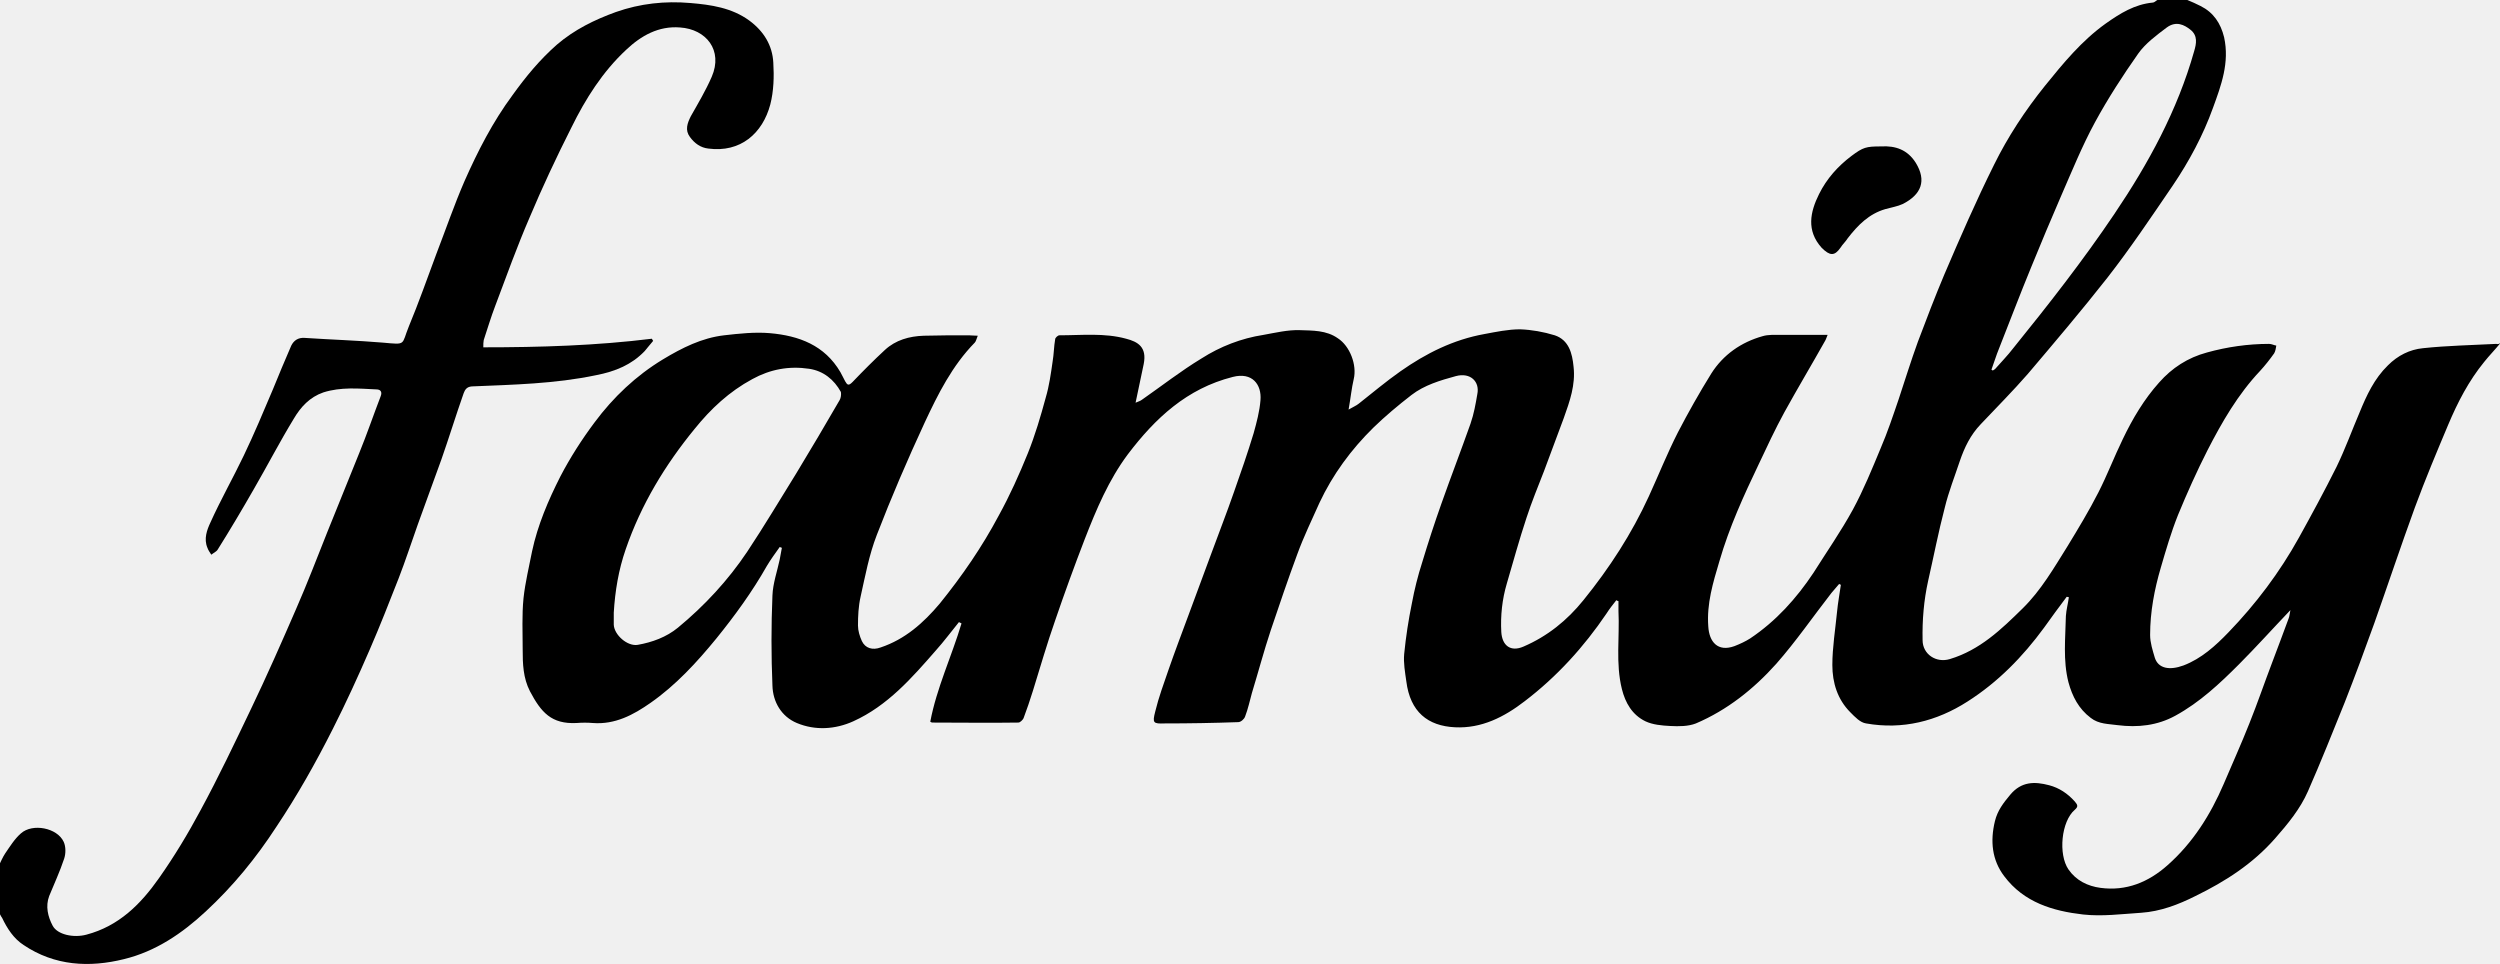
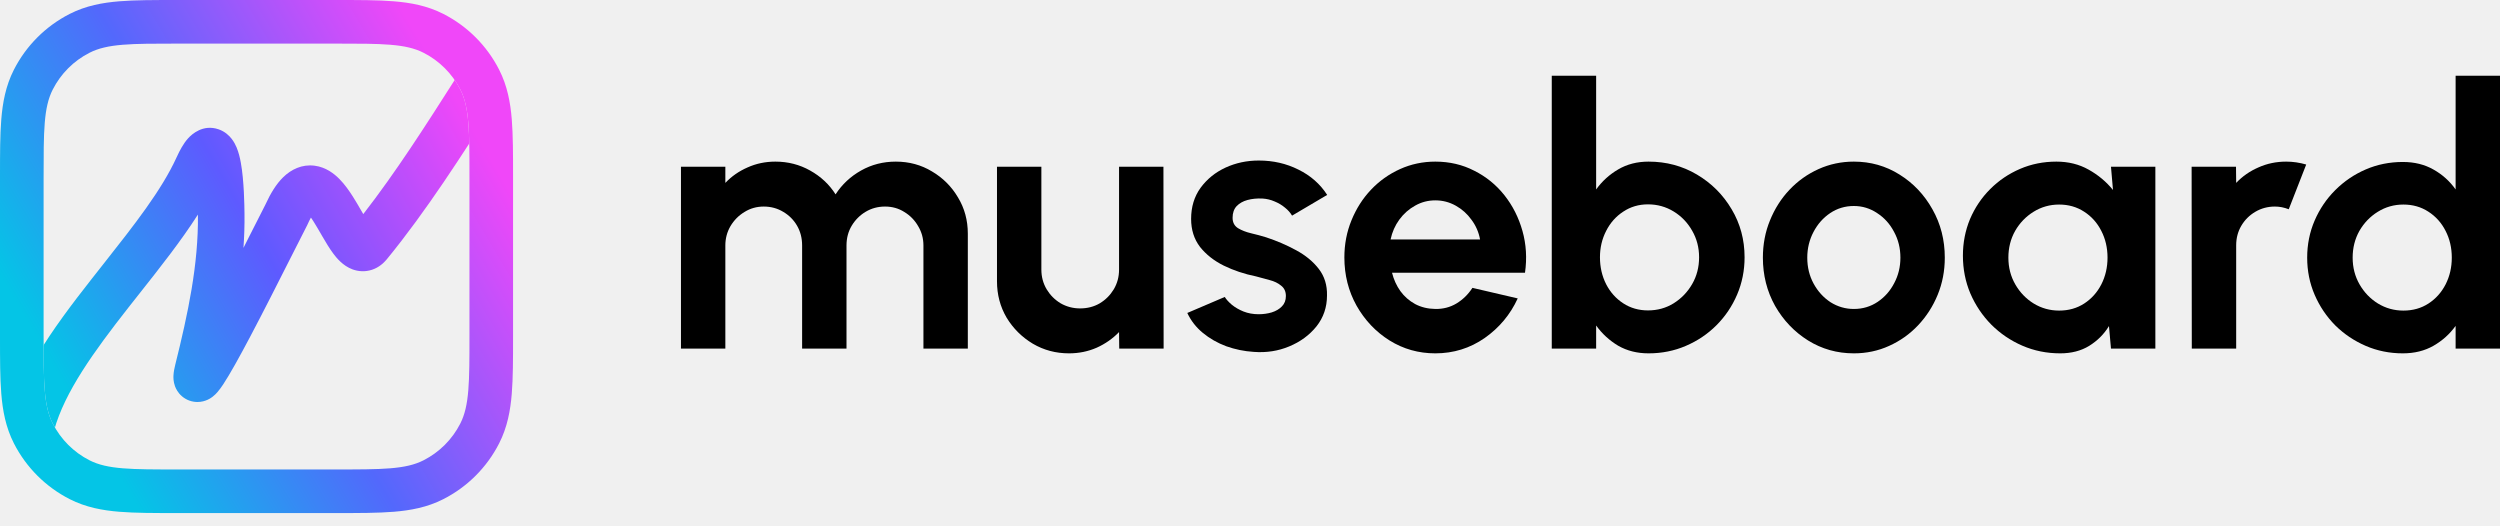
- <svg xmlns="http://www.w3.org/2000/svg" width="83" height="32" viewBox="0 0 83 32" fill="none">
-   <g clipPath="url(#clip0_791_1935)">
-     <path d="M82.872 11.417C82.063 11.46 81.253 11.474 80.444 11.56C80.004 11.603 79.606 11.802 79.279 12.13C78.825 12.572 78.57 13.128 78.342 13.684C78.087 14.282 77.859 14.91 77.576 15.494C77.178 16.292 76.752 17.076 76.326 17.846C75.687 19 74.892 20.055 73.983 20.996C73.557 21.438 73.088 21.866 72.492 22.093C72.023 22.265 71.654 22.193 71.54 21.837C71.469 21.595 71.384 21.338 71.384 21.081C71.384 20.312 71.526 19.571 71.739 18.844C71.91 18.259 72.08 17.675 72.307 17.105C72.606 16.378 72.932 15.651 73.287 14.952C73.77 14.012 74.295 13.099 75.034 12.315C75.204 12.13 75.36 11.931 75.502 11.731C75.545 11.66 75.559 11.56 75.573 11.474C75.488 11.46 75.417 11.417 75.332 11.417C74.636 11.417 73.94 11.517 73.273 11.702C72.634 11.873 72.109 12.216 71.682 12.7C71.185 13.256 70.802 13.898 70.475 14.582C70.191 15.166 69.964 15.765 69.666 16.349C69.354 16.962 68.999 17.547 68.644 18.131C68.189 18.858 67.763 19.599 67.153 20.198C66.443 20.896 65.733 21.58 64.739 21.88C64.284 22.022 63.83 21.723 63.83 21.253C63.816 20.583 63.872 19.927 64.014 19.285C64.199 18.473 64.355 17.661 64.568 16.848C64.696 16.321 64.895 15.822 65.065 15.309C65.221 14.853 65.42 14.439 65.761 14.083C66.286 13.527 66.826 12.985 67.323 12.415C68.218 11.36 69.112 10.306 69.964 9.222C70.731 8.239 71.427 7.198 72.137 6.158C72.677 5.359 73.145 4.49 73.472 3.578C73.742 2.837 74.025 2.081 73.841 1.24C73.727 0.77 73.486 0.413 73.06 0.2C72.918 0.128 72.762 0.057 72.62 0C72.293 0 71.952 0 71.626 0C71.569 0.029 71.526 0.086 71.469 0.086C70.873 0.143 70.39 0.442 69.907 0.784C69.112 1.354 68.502 2.095 67.891 2.851C67.238 3.663 66.656 4.547 66.201 5.473C65.605 6.671 65.079 7.882 64.554 9.108C64.242 9.849 63.958 10.591 63.674 11.346C63.446 11.973 63.248 12.615 63.035 13.256C62.85 13.798 62.665 14.354 62.438 14.881C62.154 15.565 61.87 16.264 61.515 16.919C61.117 17.646 60.649 18.316 60.209 19.015C59.641 19.87 58.959 20.625 58.107 21.195C57.951 21.295 57.766 21.381 57.582 21.452C57.028 21.652 56.744 21.31 56.715 20.796C56.659 20.041 56.872 19.343 57.085 18.63C57.411 17.504 57.894 16.449 58.391 15.409C58.661 14.838 58.931 14.254 59.243 13.684C59.683 12.886 60.152 12.102 60.592 11.318C60.62 11.275 60.635 11.218 60.677 11.118C60.138 11.118 59.627 11.118 59.13 11.118C58.931 11.118 58.703 11.104 58.519 11.161C57.809 11.36 57.212 11.774 56.815 12.401C56.417 13.042 56.048 13.698 55.707 14.354C55.352 15.052 55.068 15.765 54.742 16.477C54.174 17.718 53.435 18.858 52.569 19.927C52.029 20.597 51.376 21.124 50.581 21.466C50.155 21.652 49.871 21.438 49.843 20.982C49.814 20.44 49.871 19.898 50.027 19.371C50.24 18.644 50.439 17.917 50.68 17.19C50.851 16.663 51.064 16.15 51.263 15.636C51.476 15.052 51.703 14.468 51.916 13.883C52.115 13.327 52.313 12.771 52.242 12.173C52.2 11.731 52.086 11.289 51.618 11.132C51.248 11.018 50.851 10.947 50.467 10.933C50.07 10.933 49.672 11.018 49.289 11.089C48.252 11.275 47.343 11.731 46.491 12.33C46.023 12.658 45.568 13.042 45.114 13.399C45.029 13.47 44.915 13.513 44.773 13.598C44.844 13.199 44.873 12.886 44.944 12.586C45.057 12.116 44.816 11.489 44.418 11.232C44.035 10.961 43.58 10.976 43.154 10.961C42.757 10.947 42.345 11.047 41.947 11.118C41.209 11.232 40.513 11.503 39.888 11.902C39.207 12.315 38.568 12.814 37.914 13.27C37.858 13.313 37.801 13.327 37.701 13.37C37.801 12.9 37.886 12.501 37.971 12.087C38.085 11.517 37.772 11.346 37.389 11.246C36.665 11.047 35.912 11.132 35.174 11.132C35.117 11.132 35.032 11.218 35.032 11.261C34.989 11.503 34.989 11.759 34.947 12.002C34.89 12.401 34.833 12.814 34.719 13.199C34.549 13.826 34.364 14.454 34.123 15.052C33.839 15.751 33.527 16.449 33.157 17.119C32.604 18.16 31.936 19.129 31.198 20.041C30.658 20.682 30.048 21.224 29.238 21.495C28.968 21.595 28.727 21.523 28.613 21.281C28.542 21.124 28.485 20.939 28.485 20.768C28.485 20.454 28.5 20.127 28.571 19.813C28.727 19.114 28.855 18.416 29.11 17.76C29.593 16.506 30.133 15.252 30.701 14.026C31.141 13.085 31.61 12.144 32.362 11.375C32.405 11.332 32.419 11.246 32.462 11.146C32.334 11.146 32.249 11.132 32.163 11.132C31.666 11.132 31.169 11.132 30.672 11.146C30.19 11.161 29.735 11.289 29.38 11.617C29.011 11.959 28.656 12.315 28.301 12.686C28.173 12.814 28.131 12.786 28.059 12.658C28.003 12.558 27.96 12.458 27.903 12.358C27.378 11.46 26.526 11.146 25.56 11.061C25.063 11.018 24.538 11.075 24.041 11.132C23.302 11.218 22.649 11.546 22.01 11.931C21.116 12.472 20.363 13.185 19.738 14.026C19.312 14.596 18.929 15.195 18.602 15.822C18.205 16.606 17.85 17.433 17.665 18.302C17.566 18.815 17.438 19.328 17.381 19.856C17.324 20.426 17.353 20.996 17.353 21.566C17.353 22.037 17.367 22.507 17.594 22.949C17.963 23.647 18.304 24.046 19.142 24.004C19.326 23.989 19.511 23.989 19.681 24.004C20.42 24.061 21.03 23.733 21.599 23.334C22.436 22.749 23.132 21.994 23.785 21.195C24.396 20.44 24.978 19.642 25.461 18.787C25.589 18.573 25.745 18.359 25.887 18.16C25.915 18.174 25.93 18.174 25.958 18.188C25.93 18.316 25.915 18.445 25.887 18.573C25.802 18.972 25.66 19.371 25.645 19.77C25.603 20.768 25.603 21.766 25.645 22.764C25.66 23.305 25.944 23.79 26.455 24.004C27.066 24.26 27.733 24.217 28.329 23.947C29.465 23.433 30.275 22.507 31.07 21.595C31.34 21.295 31.581 20.968 31.837 20.654C31.865 20.668 31.894 20.682 31.922 20.697C31.595 21.794 31.098 22.835 30.885 23.961C30.928 23.989 30.942 23.989 30.956 23.989C31.908 23.989 32.859 24.004 33.811 23.989C33.867 23.989 33.953 23.904 33.981 23.847C34.095 23.547 34.194 23.248 34.293 22.934C34.535 22.151 34.762 21.367 35.032 20.597C35.344 19.685 35.671 18.787 36.012 17.903C36.395 16.919 36.807 15.936 37.446 15.081C38.355 13.883 39.406 12.9 40.925 12.515C41.578 12.344 41.891 12.771 41.848 13.285C41.819 13.655 41.72 14.026 41.621 14.382C41.422 15.038 41.195 15.694 40.968 16.335C40.726 17.033 40.456 17.718 40.201 18.416C39.959 19.086 39.704 19.742 39.462 20.412C39.235 21.024 39.008 21.623 38.795 22.236C38.639 22.692 38.468 23.148 38.355 23.619C38.255 24.004 38.284 24.032 38.667 24.018C39.477 24.018 40.286 24.004 41.109 23.975C41.195 23.975 41.308 23.875 41.337 23.79C41.436 23.533 41.493 23.262 41.564 23.006C41.777 22.307 41.962 21.609 42.189 20.925C42.473 20.084 42.757 19.243 43.069 18.402C43.282 17.817 43.552 17.262 43.807 16.691C44.248 15.751 44.858 14.924 45.597 14.197C45.994 13.812 46.42 13.456 46.861 13.114C47.287 12.786 47.812 12.629 48.337 12.486C48.82 12.358 49.133 12.672 49.047 13.085C48.991 13.413 48.934 13.741 48.82 14.069C48.508 14.952 48.167 15.836 47.855 16.72C47.627 17.361 47.414 18.017 47.216 18.673C47.074 19.114 46.96 19.571 46.875 20.027C46.761 20.583 46.676 21.139 46.619 21.709C46.591 22.008 46.648 22.322 46.69 22.621C46.818 23.633 47.4 24.103 48.309 24.146C49.189 24.189 49.942 23.804 50.624 23.277C51.689 22.464 52.583 21.481 53.336 20.369C53.435 20.212 53.549 20.07 53.662 19.927C53.691 19.941 53.705 19.956 53.733 19.956C53.733 20.07 53.733 20.169 53.733 20.283C53.776 21.153 53.634 22.022 53.847 22.878C53.961 23.334 54.188 23.733 54.628 23.947C54.87 24.061 55.168 24.089 55.452 24.103C55.736 24.118 56.048 24.118 56.304 24.018C57.34 23.576 58.221 22.878 58.973 22.037C59.627 21.295 60.194 20.469 60.805 19.685C60.89 19.585 60.975 19.485 61.061 19.385C61.075 19.4 61.103 19.414 61.117 19.414C61.075 19.713 61.018 20.012 60.99 20.312C60.933 20.896 60.834 21.495 60.834 22.079C60.834 22.664 61.004 23.22 61.43 23.647C61.586 23.804 61.757 23.989 61.955 24.018C63.162 24.232 64.298 23.947 65.321 23.291C66.329 22.649 67.153 21.808 67.863 20.839C68.104 20.497 68.36 20.155 68.615 19.813C68.644 19.813 68.658 19.827 68.686 19.827C68.658 20.041 68.601 20.241 68.587 20.454C68.573 21.181 68.487 21.922 68.672 22.649C68.8 23.12 69.013 23.533 69.41 23.832C69.68 24.046 70.007 24.032 70.305 24.075C70.972 24.16 71.626 24.089 72.222 23.761C73.031 23.319 73.699 22.692 74.338 22.051C74.906 21.481 75.431 20.896 76.042 20.255C76.013 20.383 76.013 20.454 75.985 20.526C75.8 21.024 75.616 21.523 75.431 22.008C75.176 22.678 74.948 23.348 74.679 24.018C74.409 24.702 74.111 25.358 73.827 26.028C73.386 27.054 72.804 27.98 71.966 28.722C71.327 29.292 70.589 29.591 69.737 29.477C69.311 29.42 68.928 29.235 68.672 28.864C68.331 28.365 68.431 27.268 68.885 26.883C68.999 26.783 68.984 26.726 68.885 26.612C68.644 26.341 68.36 26.156 68.033 26.07C67.55 25.942 67.11 25.942 66.741 26.384C66.514 26.655 66.315 26.911 66.23 27.268C66.073 27.923 66.13 28.551 66.542 29.092C67.195 29.962 68.161 30.247 69.155 30.361C69.794 30.432 70.433 30.346 71.086 30.304C71.725 30.261 72.322 30.033 72.889 29.748C73.883 29.263 74.792 28.679 75.531 27.838C75.957 27.353 76.368 26.854 76.624 26.27C77.05 25.301 77.448 24.303 77.845 23.319C78.186 22.45 78.513 21.566 78.825 20.697C79.279 19.414 79.706 18.131 80.174 16.848C80.515 15.922 80.898 15.009 81.282 14.097C81.594 13.356 81.963 12.643 82.475 12.016C82.645 11.802 82.83 11.617 83.014 11.389C82.929 11.446 82.901 11.417 82.872 11.417ZM66.372 11.56C66.727 10.662 67.067 9.764 67.437 8.866C67.763 8.068 68.09 7.284 68.431 6.5C68.786 5.687 69.126 4.846 69.552 4.062C69.978 3.278 70.475 2.509 70.987 1.782C71.228 1.44 71.597 1.169 71.938 0.912C72.251 0.684 72.52 0.827 72.719 0.984C72.975 1.183 72.918 1.454 72.847 1.696C72.293 3.663 71.327 5.431 70.191 7.113C69.155 8.652 68.005 10.12 66.84 11.56C66.656 11.802 66.443 12.016 66.244 12.244C66.215 12.273 66.187 12.287 66.159 12.301C66.144 12.287 66.13 12.287 66.116 12.273C66.201 12.044 66.272 11.802 66.372 11.56ZM27.875 13.285C27.406 14.097 26.924 14.91 26.441 15.708C25.901 16.577 25.376 17.461 24.808 18.316C24.169 19.271 23.388 20.112 22.507 20.839C22.124 21.153 21.655 21.324 21.172 21.409C20.832 21.466 20.391 21.081 20.377 20.739C20.377 20.611 20.377 20.469 20.377 20.34C20.42 19.628 20.533 18.929 20.775 18.231C21.286 16.748 22.081 15.437 23.061 14.24C23.601 13.57 24.211 13 24.978 12.586C25.575 12.258 26.199 12.144 26.867 12.244C27.335 12.315 27.69 12.6 27.918 13.014C27.932 13.099 27.918 13.213 27.875 13.285Z" fill="black" />
-     <path d="M21.4 11.66C21.499 11.546 21.584 11.432 21.684 11.318C21.669 11.289 21.655 11.275 21.641 11.246C19.795 11.474 17.935 11.531 16.046 11.531C16.046 11.432 16.046 11.36 16.06 11.289C16.188 10.904 16.302 10.519 16.444 10.149C16.813 9.165 17.168 8.182 17.58 7.227C18.006 6.215 18.474 5.217 18.971 4.233C19.44 3.278 20.008 2.38 20.789 1.653C21.286 1.183 21.868 0.855 22.578 0.912C23.445 0.969 24.012 1.668 23.629 2.551C23.43 3.008 23.175 3.435 22.933 3.863C22.82 4.091 22.735 4.319 22.905 4.547C23.061 4.761 23.26 4.903 23.515 4.932C24.581 5.074 25.319 4.433 25.575 3.464C25.688 3.022 25.702 2.537 25.674 2.081C25.645 1.511 25.361 1.04 24.879 0.684C24.297 0.257 23.601 0.157 22.919 0.1C22.081 0.028 21.258 0.114 20.448 0.399C19.738 0.656 19.071 0.983 18.489 1.482C17.921 1.981 17.452 2.551 17.012 3.164C16.359 4.048 15.862 5.017 15.421 6.015C15.081 6.799 14.797 7.626 14.484 8.438C14.186 9.236 13.902 10.049 13.575 10.833C13.32 11.46 13.504 11.446 12.709 11.375C11.843 11.303 10.977 11.275 10.111 11.218C9.898 11.204 9.756 11.303 9.67 11.474C9.457 11.959 9.259 12.444 9.06 12.928C8.747 13.669 8.435 14.411 8.094 15.123C7.739 15.865 7.327 16.591 6.986 17.347C6.873 17.589 6.759 17.889 6.887 18.188C6.915 18.273 6.972 18.345 7.015 18.416C7.086 18.359 7.185 18.316 7.228 18.245C7.64 17.589 8.037 16.919 8.421 16.249C8.875 15.465 9.287 14.667 9.756 13.898C9.983 13.513 10.281 13.185 10.735 13.028C11.318 12.843 11.9 12.9 12.496 12.928C12.638 12.928 12.695 13.014 12.638 13.156C12.397 13.784 12.184 14.411 11.928 15.038C11.573 15.922 11.218 16.791 10.863 17.675C10.522 18.53 10.196 19.385 9.827 20.226C9.344 21.338 8.861 22.436 8.335 23.533C7.796 24.659 7.256 25.799 6.66 26.897C6.248 27.667 5.794 28.422 5.282 29.149C4.672 30.019 3.948 30.746 2.868 31.031C2.442 31.145 1.903 31.031 1.747 30.731C1.59 30.432 1.505 30.09 1.633 29.748C1.803 29.334 1.988 28.935 2.13 28.508C2.187 28.337 2.187 28.109 2.116 27.952C1.903 27.482 1.079 27.325 0.696 27.667C0.483 27.852 0.327 28.109 0.17 28.337C0.085 28.465 0.028 28.608 -0.043 28.75C-0.043 29.263 -0.043 29.762 -0.043 30.275C-2.02656e-06 30.346 0.028 30.418 0.071 30.475C0.241 30.831 0.454 31.159 0.781 31.373C1.818 32.071 2.968 32.128 4.118 31.843C5.169 31.587 6.049 30.988 6.83 30.261C7.739 29.42 8.506 28.479 9.173 27.453C9.869 26.412 10.48 25.329 11.048 24.203C11.488 23.334 11.886 22.464 12.269 21.58C12.61 20.796 12.922 19.998 13.235 19.2C13.462 18.616 13.661 18.003 13.874 17.404C14.129 16.691 14.399 15.964 14.655 15.252C14.91 14.525 15.137 13.784 15.393 13.056C15.436 12.943 15.492 12.843 15.663 12.829C17.04 12.771 18.418 12.743 19.781 12.458C20.448 12.33 20.974 12.101 21.4 11.66Z" fill="black" />
-     <path d="M61.103 8.225C61.174 8.111 61.273 8.025 61.344 7.911C61.685 7.469 62.054 7.099 62.594 6.942C62.793 6.885 62.992 6.856 63.176 6.771C63.787 6.457 63.971 6.001 63.602 5.403C63.332 4.975 62.935 4.832 62.452 4.861C61.955 4.861 61.855 4.889 61.472 5.175C61.018 5.517 60.648 5.93 60.393 6.443C60.095 7.042 59.967 7.655 60.478 8.225C60.748 8.496 60.904 8.51 61.103 8.225Z" fill="black" />
+ <svg xmlns="http://www.w3.org/2000/svg" width="195" height="41" viewBox="0 0 195 41" fill="none">
+   <path fill-rule="evenodd" clip-rule="evenodd" d="M26.258 3.11977e-06C27.983 -5.96801e-05 29.478 -0 30.711 0.101C32.015 0.207 33.322 0.443 34.582 1.085C36.456 2.04 37.979 3.563 38.933 5.437C39.576 6.697 39.812 8.004 39.918 9.308C40.019 10.54 40.019 12.036 40.019 13.76V26.258C40.019 27.983 40.019 29.478 39.918 30.711C39.812 32.015 39.576 33.322 38.933 34.582C37.979 36.456 36.456 37.979 34.582 38.933C33.322 39.576 32.015 39.812 30.711 39.918C29.478 40.019 27.983 40.019 26.258 40.019H13.76C12.036 40.019 10.54 40.019 9.308 39.918C8.004 39.812 6.697 39.576 5.437 38.933C3.563 37.979 2.04 36.456 1.085 34.582C0.443 33.322 0.207 32.015 0.101 30.711C-0 29.478 -5.96801e-05 27.983 3.11977e-06 26.258V13.76C-5.96801e-05 12.036 -0 10.541 0.101 9.308C0.207 8.004 0.443 6.697 1.085 5.437C2.04 3.563 3.563 2.04 5.437 1.085C6.697 0.443 8.004 0.207 9.308 0.101C10.541 -0 12.036 -5.96801e-05 13.76 3.11977e-06H26.258ZM4.116 6.981C3.401 8.383 3.401 10.219 3.401 13.89V26.128C3.401 29.8 3.401 31.636 4.116 33.038C4.744 34.272 5.747 35.275 6.981 35.903C8.383 36.618 10.219 36.618 13.89 36.618H26.128C29.8 36.618 31.636 36.618 33.038 35.903C34.272 35.275 35.275 34.272 35.903 33.038C36.618 31.636 36.618 29.8 36.618 26.128V13.89C36.618 10.219 36.618 8.383 35.903 6.981C35.275 5.747 34.272 4.744 33.038 4.116C31.636 3.401 29.8 3.401 26.128 3.401H13.89C10.219 3.401 8.383 3.401 6.981 4.116C5.747 4.744 4.744 5.747 4.116 6.981Z" fill="url(#paint0_linear_346_4853)" />
+   <mask id="mask0_346_4853" style="mask-type:alpha" maskUnits="userSpaceOnUse" x="3" y="3" width="34" height="34">
+     <path d="M3.401 13.879C3.401 10.211 3.401 8.377 4.115 6.977C4.743 5.744 5.745 4.743 6.977 4.115C8.378 3.401 10.211 3.401 13.879 3.401H26.14C29.808 3.401 31.642 3.401 33.042 4.115C34.275 4.743 35.276 5.744 35.904 6.977C36.618 8.377 36.618 10.211 36.618 13.879V26.14C36.618 29.808 36.618 31.641 35.904 33.042C35.276 34.274 34.275 35.276 33.042 35.904C31.642 36.618 29.808 36.618 26.14 36.618H13.879C10.211 36.618 8.378 36.618 6.977 35.904C5.745 35.276 4.743 34.274 4.115 33.042C3.401 31.641 3.401 29.808 3.401 26.14V13.879Z" fill="#181818" />
+   </mask>
+   <g mask="url(#mask0_346_4853)">
+     <path fill-rule="evenodd" clip-rule="evenodd" d="M57.965 -15.591C58.457 -14.717 58.149 -13.61 57.275 -13.117C51.335 -9.764 46.896 -4.388 42.746 1.717C41.406 3.69 40.081 5.764 38.743 7.86C36.029 12.112 33.257 16.453 30.175 20.219C29.93 20.518 29.561 20.854 29.038 21.034C28.479 21.225 27.932 21.175 27.481 21.005C26.729 20.721 26.237 20.103 25.992 19.773C25.693 19.372 25.411 18.897 25.172 18.485C25.119 18.394 25.067 18.305 25.017 18.218C24.821 17.881 24.642 17.571 24.456 17.278C24.384 17.164 24.316 17.062 24.253 16.971C24.173 17.117 24.083 17.296 23.985 17.514L23.965 17.559L23.942 17.603C23.657 18.153 23.232 18.994 22.732 19.985C21.783 21.862 20.562 24.279 19.505 26.279C18.7 27.801 17.93 29.198 17.401 29.993C17.269 30.192 17.116 30.408 16.955 30.592C16.879 30.68 16.753 30.814 16.589 30.941L16.585 30.944C16.488 31.02 16.042 31.364 15.38 31.356C14.969 31.351 14.545 31.209 14.197 30.913C13.879 30.643 13.725 30.33 13.65 30.127C13.514 29.757 13.524 29.426 13.529 29.305C13.542 29.005 13.609 28.694 13.671 28.445C14.663 24.451 15.485 20.639 15.438 16.737C14.125 18.79 12.503 20.841 10.946 22.81C10.627 23.213 10.311 23.613 10 24.009C7.319 27.428 5.047 30.573 4.225 33.548C3.907 34.698 3.518 36.709 3.192 38.725C3.204 39.109 3.222 39.467 3.249 39.797C3.35 41.031 3.361 42.986 2.869 44.474C2.787 44.721 2.699 44.961 2.604 45.168C2.557 45.269 2.488 45.407 2.394 45.548L2.393 45.549C2.334 45.638 2.109 45.974 1.683 46.203C1.431 46.338 1.04 46.471 0.565 46.409C0.081 46.345 -0.277 46.108 -0.503 45.882C-0.873 45.513 -0.983 45.09 -1.01 44.986L-1.011 44.983C-1.087 44.689 -1.095 44.394 -1.097 44.235C-1.107 43.514 -0.978 42.26 -0.803 40.924C-0.703 40.166 -0.582 39.333 -0.448 38.483C-0.468 37.569 -0.461 36.581 -0.455 35.584C-0.454 35.516 -0.454 35.447 -0.453 35.379C-0.441 33.651 -0.434 31.854 -0.542 30.126C-0.65 28.39 -0.871 26.817 -1.281 25.533C-1.692 24.242 -2.24 23.407 -2.888 22.932C-2.902 22.922 -2.913 22.914 -2.923 22.908C-2.987 22.937 -3.123 23.013 -3.33 23.206C-3.954 23.79 -4.665 24.909 -5.371 26.383C-6.752 29.263 -7.757 32.724 -7.968 33.526C-9.409 39.005 -9.795 42.373 -7.864 47.081C-7.483 48.009 -7.926 49.07 -8.854 49.45C-9.782 49.831 -10.843 49.388 -11.224 48.46C-13.596 42.679 -13.002 38.386 -11.48 32.602C-11.245 31.709 -10.172 27.995 -8.647 24.813C-7.9 23.256 -6.952 21.621 -5.811 20.554C-5.231 20.012 -4.474 19.494 -3.545 19.321C-2.541 19.134 -1.57 19.394 -0.74 20.004C0.761 21.105 1.643 22.742 2.18 24.43C2.514 25.477 2.735 26.606 2.884 27.756C4.123 25.674 5.657 23.661 7.142 21.768C7.464 21.357 7.785 20.951 8.101 20.55C10.463 17.557 12.61 14.837 13.787 12.245C14.029 11.713 14.312 11.191 14.668 10.794C14.972 10.456 15.844 9.673 17.049 10.086C17.552 10.259 17.877 10.582 18.062 10.819C18.251 11.059 18.374 11.308 18.456 11.503C18.618 11.892 18.718 12.32 18.785 12.691C19.041 14.096 19.063 16.055 19.07 16.63C19.07 16.653 19.07 16.674 19.07 16.693C19.081 17.582 19.052 18.463 18.99 19.336C19.145 19.029 19.296 18.73 19.441 18.442C19.943 17.449 20.378 16.587 20.694 15.976C21.088 15.11 21.538 14.36 22.094 13.818C22.702 13.226 23.543 12.795 24.544 12.925C25.433 13.041 26.077 13.561 26.473 13.961C26.889 14.382 27.24 14.886 27.522 15.33C27.753 15.694 27.979 16.085 28.178 16.429C28.224 16.508 28.268 16.585 28.311 16.658C28.319 16.672 28.327 16.686 28.335 16.7C30.888 13.416 33.172 9.835 35.517 6.159C36.883 4.017 38.27 1.843 39.742 -0.324C43.97 -6.545 48.795 -12.502 55.49 -16.28C56.364 -16.773 57.472 -16.464 57.965 -15.591ZM29.038 17.764C29.038 17.764 29.036 17.762 29.031 17.757C29.036 17.761 29.038 17.764 29.038 17.764ZM2.537 44.246C2.537 44.246 2.536 44.243 2.536 44.235C2.537 44.242 2.537 44.246 2.537 44.246ZM15.104 12.903C15.104 12.903 15.104 12.904 15.105 12.904C15.102 12.899 15.102 12.899 15.104 12.903ZM23.802 16.436C23.802 16.436 23.805 16.438 23.812 16.443C23.805 16.439 23.802 16.436 23.802 16.436Z" fill="url(#paint1_linear_346_4853)" />
  </g>
+   <path d="M53.115 27.192V13.003H56.577V14.266C57.06 13.755 57.637 13.353 58.308 13.06C58.98 12.758 59.703 12.606 60.479 12.606C61.463 12.606 62.366 12.838 63.189 13.301C64.021 13.765 64.683 14.384 65.175 15.16C65.677 14.384 66.339 13.765 67.162 13.301C67.985 12.838 68.888 12.606 69.872 12.606C70.912 12.606 71.853 12.861 72.695 13.372C73.547 13.874 74.223 14.55 74.724 15.401C75.235 16.243 75.49 17.184 75.49 18.225V27.192H72.028V19.147C72.028 18.598 71.891 18.097 71.617 17.643C71.352 17.18 70.993 16.811 70.539 16.536C70.094 16.253 69.593 16.111 69.035 16.111C68.477 16.111 67.971 16.248 67.516 16.522C67.072 16.787 66.713 17.146 66.438 17.6C66.164 18.055 66.027 18.57 66.027 19.147V27.192H62.565V19.147C62.565 18.57 62.432 18.055 62.167 17.6C61.903 17.146 61.543 16.787 61.089 16.522C60.635 16.248 60.129 16.111 59.571 16.111C59.022 16.111 58.521 16.253 58.067 16.536C57.613 16.811 57.249 17.18 56.974 17.643C56.71 18.097 56.577 18.598 56.577 19.147V27.192H53.115Z" fill="black" />
+   <path d="M77.765 21.942V13.003H81.227V21.034C81.227 21.592 81.365 22.103 81.639 22.566C81.913 23.02 82.277 23.385 82.731 23.659C83.195 23.924 83.701 24.056 84.249 24.056C84.817 24.056 85.328 23.924 85.782 23.659C86.236 23.385 86.6 23.02 86.874 22.566C87.149 22.103 87.286 21.592 87.286 21.034V13.003H90.748L90.762 27.192H87.3L87.286 25.901C86.794 26.412 86.212 26.818 85.541 27.121C84.869 27.414 84.15 27.561 83.384 27.561C82.353 27.561 81.412 27.31 80.561 26.809C79.709 26.298 79.028 25.622 78.517 24.78C78.016 23.928 77.765 22.983 77.765 21.942Z" fill="black" />
+   <path d="M97.788 27.447C97.05 27.4 96.336 27.253 95.645 27.007C94.964 26.752 94.359 26.407 93.829 25.972C93.299 25.537 92.893 25.016 92.609 24.411L95.532 23.162C95.645 23.352 95.83 23.555 96.085 23.772C96.341 23.98 96.643 24.155 96.993 24.297C97.353 24.439 97.745 24.51 98.171 24.51C98.53 24.51 98.871 24.463 99.192 24.368C99.523 24.264 99.788 24.108 99.987 23.9C100.195 23.692 100.299 23.422 100.299 23.091C100.299 22.741 100.176 22.472 99.93 22.283C99.694 22.084 99.391 21.937 99.022 21.843C98.663 21.739 98.313 21.644 97.972 21.559C97.074 21.379 96.237 21.1 95.461 20.722C94.695 20.343 94.075 19.856 93.602 19.261C93.139 18.655 92.907 17.927 92.907 17.076C92.907 16.139 93.153 15.33 93.645 14.649C94.146 13.968 94.794 13.443 95.588 13.074C96.392 12.705 97.258 12.521 98.185 12.521C99.311 12.521 100.342 12.758 101.278 13.23C102.224 13.694 102.971 14.351 103.52 15.203L100.781 16.82C100.649 16.593 100.465 16.385 100.228 16.196C99.992 15.997 99.722 15.836 99.419 15.713C99.117 15.581 98.8 15.505 98.469 15.486C98.043 15.467 97.655 15.505 97.305 15.6C96.955 15.694 96.672 15.855 96.454 16.082C96.246 16.309 96.142 16.612 96.142 16.99C96.142 17.35 96.284 17.619 96.567 17.799C96.851 17.969 97.192 18.102 97.589 18.196C97.996 18.291 98.384 18.395 98.752 18.509C99.585 18.783 100.365 19.119 101.094 19.516C101.831 19.913 102.423 20.4 102.867 20.977C103.312 21.554 103.525 22.245 103.506 23.049C103.506 23.966 103.231 24.77 102.683 25.461C102.134 26.142 101.425 26.662 100.554 27.022C99.694 27.381 98.772 27.523 97.788 27.447Z" fill="black" />
+   <path d="M111.955 27.561C110.65 27.561 109.458 27.225 108.38 26.553C107.311 25.882 106.455 24.978 105.812 23.843C105.178 22.708 104.861 21.455 104.861 20.083C104.861 19.052 105.045 18.088 105.414 17.189C105.783 16.281 106.289 15.486 106.932 14.805C107.585 14.115 108.342 13.576 109.203 13.188C110.063 12.8 110.981 12.606 111.955 12.606C113.062 12.606 114.074 12.843 114.991 13.316C115.918 13.779 116.703 14.418 117.347 15.231C117.99 16.044 118.458 16.971 118.751 18.012C119.045 19.052 119.111 20.14 118.95 21.275H108.578C108.711 21.805 108.928 22.283 109.231 22.708C109.534 23.125 109.917 23.46 110.38 23.716C110.844 23.962 111.369 24.089 111.955 24.099C112.56 24.108 113.109 23.966 113.601 23.673C114.102 23.37 114.518 22.964 114.85 22.453L118.382 23.276C117.805 24.534 116.945 25.565 115.8 26.369C114.656 27.163 113.374 27.561 111.955 27.561ZM108.465 18.679H115.445C115.341 18.111 115.119 17.601 114.779 17.146C114.448 16.683 114.036 16.314 113.544 16.04C113.052 15.765 112.523 15.628 111.955 15.628C111.388 15.628 110.863 15.765 110.38 16.04C109.898 16.305 109.486 16.669 109.146 17.132C108.815 17.586 108.588 18.102 108.465 18.679Z" fill="black" />
+   <path d="M128.585 12.606C129.966 12.606 131.224 12.942 132.359 13.614C133.494 14.285 134.398 15.188 135.069 16.323C135.741 17.449 136.077 18.698 136.077 20.069C136.077 21.1 135.883 22.07 135.495 22.978C135.107 23.886 134.568 24.685 133.877 25.376C133.196 26.057 132.402 26.591 131.494 26.979C130.595 27.367 129.626 27.561 128.585 27.561C127.696 27.561 126.906 27.362 126.216 26.965C125.535 26.558 124.962 26.033 124.499 25.39V27.192H121.037V5.909H124.499V14.777C124.962 14.134 125.535 13.614 126.216 13.216C126.906 12.809 127.696 12.606 128.585 12.606ZM128.542 24.212C129.28 24.212 129.947 24.028 130.543 23.659C131.148 23.281 131.631 22.779 131.99 22.155C132.35 21.531 132.529 20.835 132.529 20.069C132.529 19.312 132.35 18.622 131.99 17.998C131.631 17.364 131.148 16.863 130.543 16.494C129.938 16.125 129.271 15.94 128.542 15.94C127.824 15.94 127.18 16.13 126.613 16.508C126.045 16.877 125.601 17.378 125.279 18.012C124.958 18.636 124.797 19.322 124.797 20.069C124.797 20.835 124.958 21.535 125.279 22.169C125.601 22.793 126.045 23.29 126.613 23.659C127.18 24.028 127.824 24.212 128.542 24.212Z" fill="black" />
+   <path d="M144.6 27.561C143.294 27.561 142.102 27.225 141.024 26.553C139.955 25.882 139.099 24.983 138.456 23.858C137.822 22.723 137.505 21.469 137.505 20.098C137.505 19.057 137.69 18.088 138.059 17.189C138.428 16.281 138.934 15.486 139.577 14.805C140.23 14.115 140.986 13.576 141.847 13.188C142.708 12.8 143.625 12.606 144.6 12.606C145.905 12.606 147.092 12.942 148.161 13.614C149.239 14.285 150.095 15.188 150.729 16.323C151.372 17.459 151.694 18.717 151.694 20.098C151.694 21.129 151.509 22.093 151.14 22.992C150.772 23.891 150.261 24.685 149.608 25.376C148.965 26.057 148.213 26.591 147.352 26.979C146.501 27.367 145.583 27.561 144.6 27.561ZM144.6 24.099C145.29 24.099 145.91 23.914 146.458 23.545C147.007 23.177 147.437 22.689 147.749 22.084C148.071 21.479 148.232 20.817 148.232 20.098C148.232 19.36 148.066 18.688 147.735 18.083C147.414 17.468 146.974 16.981 146.416 16.621C145.867 16.253 145.262 16.068 144.6 16.068C143.919 16.068 143.304 16.253 142.755 16.621C142.206 16.99 141.771 17.482 141.45 18.097C141.128 18.712 140.967 19.379 140.967 20.098C140.967 20.845 141.133 21.521 141.464 22.127C141.795 22.732 142.235 23.214 142.783 23.574C143.342 23.924 143.947 24.099 144.6 24.099Z" fill="black" />
+   <path d="M164.656 13.003H168.118V27.192H164.656L164.5 25.433C164.113 26.066 163.597 26.582 162.954 26.979C162.32 27.367 161.568 27.561 160.698 27.561C159.648 27.561 158.664 27.362 157.747 26.965C156.829 26.567 156.02 26.019 155.32 25.319C154.63 24.619 154.086 23.81 153.689 22.893C153.301 21.975 153.107 20.991 153.107 19.942C153.107 18.929 153.292 17.979 153.66 17.09C154.039 16.201 154.564 15.42 155.235 14.749C155.907 14.077 156.683 13.552 157.562 13.174C158.442 12.795 159.388 12.606 160.4 12.606C161.336 12.606 162.174 12.814 162.911 13.23C163.659 13.647 164.292 14.176 164.813 14.819L164.656 13.003ZM160.613 24.226C161.351 24.226 162.003 24.042 162.571 23.673C163.138 23.304 163.583 22.808 163.904 22.183C164.226 21.55 164.387 20.854 164.387 20.098C164.387 19.331 164.226 18.636 163.904 18.012C163.583 17.378 163.134 16.877 162.557 16.508C161.989 16.139 161.341 15.955 160.613 15.955C159.884 15.955 159.218 16.144 158.612 16.522C158.016 16.891 157.539 17.388 157.179 18.012C156.829 18.636 156.654 19.331 156.654 20.098C156.654 20.864 156.834 21.559 157.193 22.183C157.553 22.808 158.03 23.304 158.626 23.673C159.232 24.042 159.894 24.226 160.613 24.226Z" fill="black" />
+   <path d="M170.96 27.192L170.946 13.003H174.408L174.422 14.266C174.904 13.755 175.481 13.353 176.153 13.06C176.824 12.758 177.548 12.606 178.324 12.606C178.844 12.606 179.364 12.682 179.884 12.833L178.522 16.323C178.163 16.182 177.803 16.111 177.444 16.111C176.886 16.111 176.375 16.248 175.912 16.522C175.458 16.787 175.093 17.151 174.819 17.615C174.554 18.069 174.422 18.575 174.422 19.133V27.192H170.96Z" fill="black" />
+   <path d="M191.538 5.909H195V27.192H191.538V25.418C191.084 26.052 190.511 26.567 189.821 26.965C189.13 27.362 188.331 27.561 187.423 27.561C186.392 27.561 185.427 27.367 184.528 26.979C183.63 26.591 182.835 26.057 182.145 25.376C181.464 24.685 180.929 23.891 180.542 22.992C180.154 22.093 179.96 21.129 179.96 20.098C179.96 19.067 180.154 18.102 180.542 17.203C180.929 16.305 181.464 15.515 182.145 14.834C182.835 14.143 183.63 13.604 184.528 13.216C185.427 12.828 186.392 12.634 187.423 12.634C188.331 12.634 189.13 12.833 189.821 13.23C190.511 13.618 191.084 14.134 191.538 14.777V5.909ZM187.465 24.226C188.203 24.226 188.856 24.042 189.424 23.673C189.991 23.304 190.436 22.808 190.757 22.183C191.079 21.55 191.24 20.854 191.24 20.098C191.24 19.331 191.079 18.636 190.757 18.012C190.436 17.378 189.986 16.877 189.409 16.508C188.842 16.139 188.194 15.955 187.465 15.955C186.737 15.955 186.07 16.144 185.465 16.522C184.869 16.891 184.391 17.388 184.032 18.012C183.682 18.636 183.507 19.331 183.507 20.098C183.507 20.864 183.687 21.559 184.046 22.183C184.406 22.808 184.883 23.304 185.479 23.673C186.085 24.042 186.747 24.226 187.465 24.226Z" fill="black" />
  <defs>
-     <clipPath id="clip0_791_1935">
-       <rect width="83" height="32" fill="white" />
-     </clipPath>
+     <linearGradient id="paint0_linear_346_4853" x1="3.547" y1="27.512" x2="35.853" y2="8.318" gradientUnits="userSpaceOnUse">
+       <stop stop-color="#04C5E6" />
+       <stop offset="0.458" stop-color="#5368FC" />
+       <stop offset="1" stop-color="#F047F9" />
+     </linearGradient>
+     <linearGradient id="paint1_linear_346_4853" x1="35.999" y1="8.427" x2="3.329" y2="27.221" gradientUnits="userSpaceOnUse">
+       <stop stop-color="#F047F9" />
+       <stop offset="0.5" stop-color="#5E5AFF" />
+       <stop offset="1" stop-color="#04C5E6" />
+     </linearGradient>
  </defs>
</svg>
